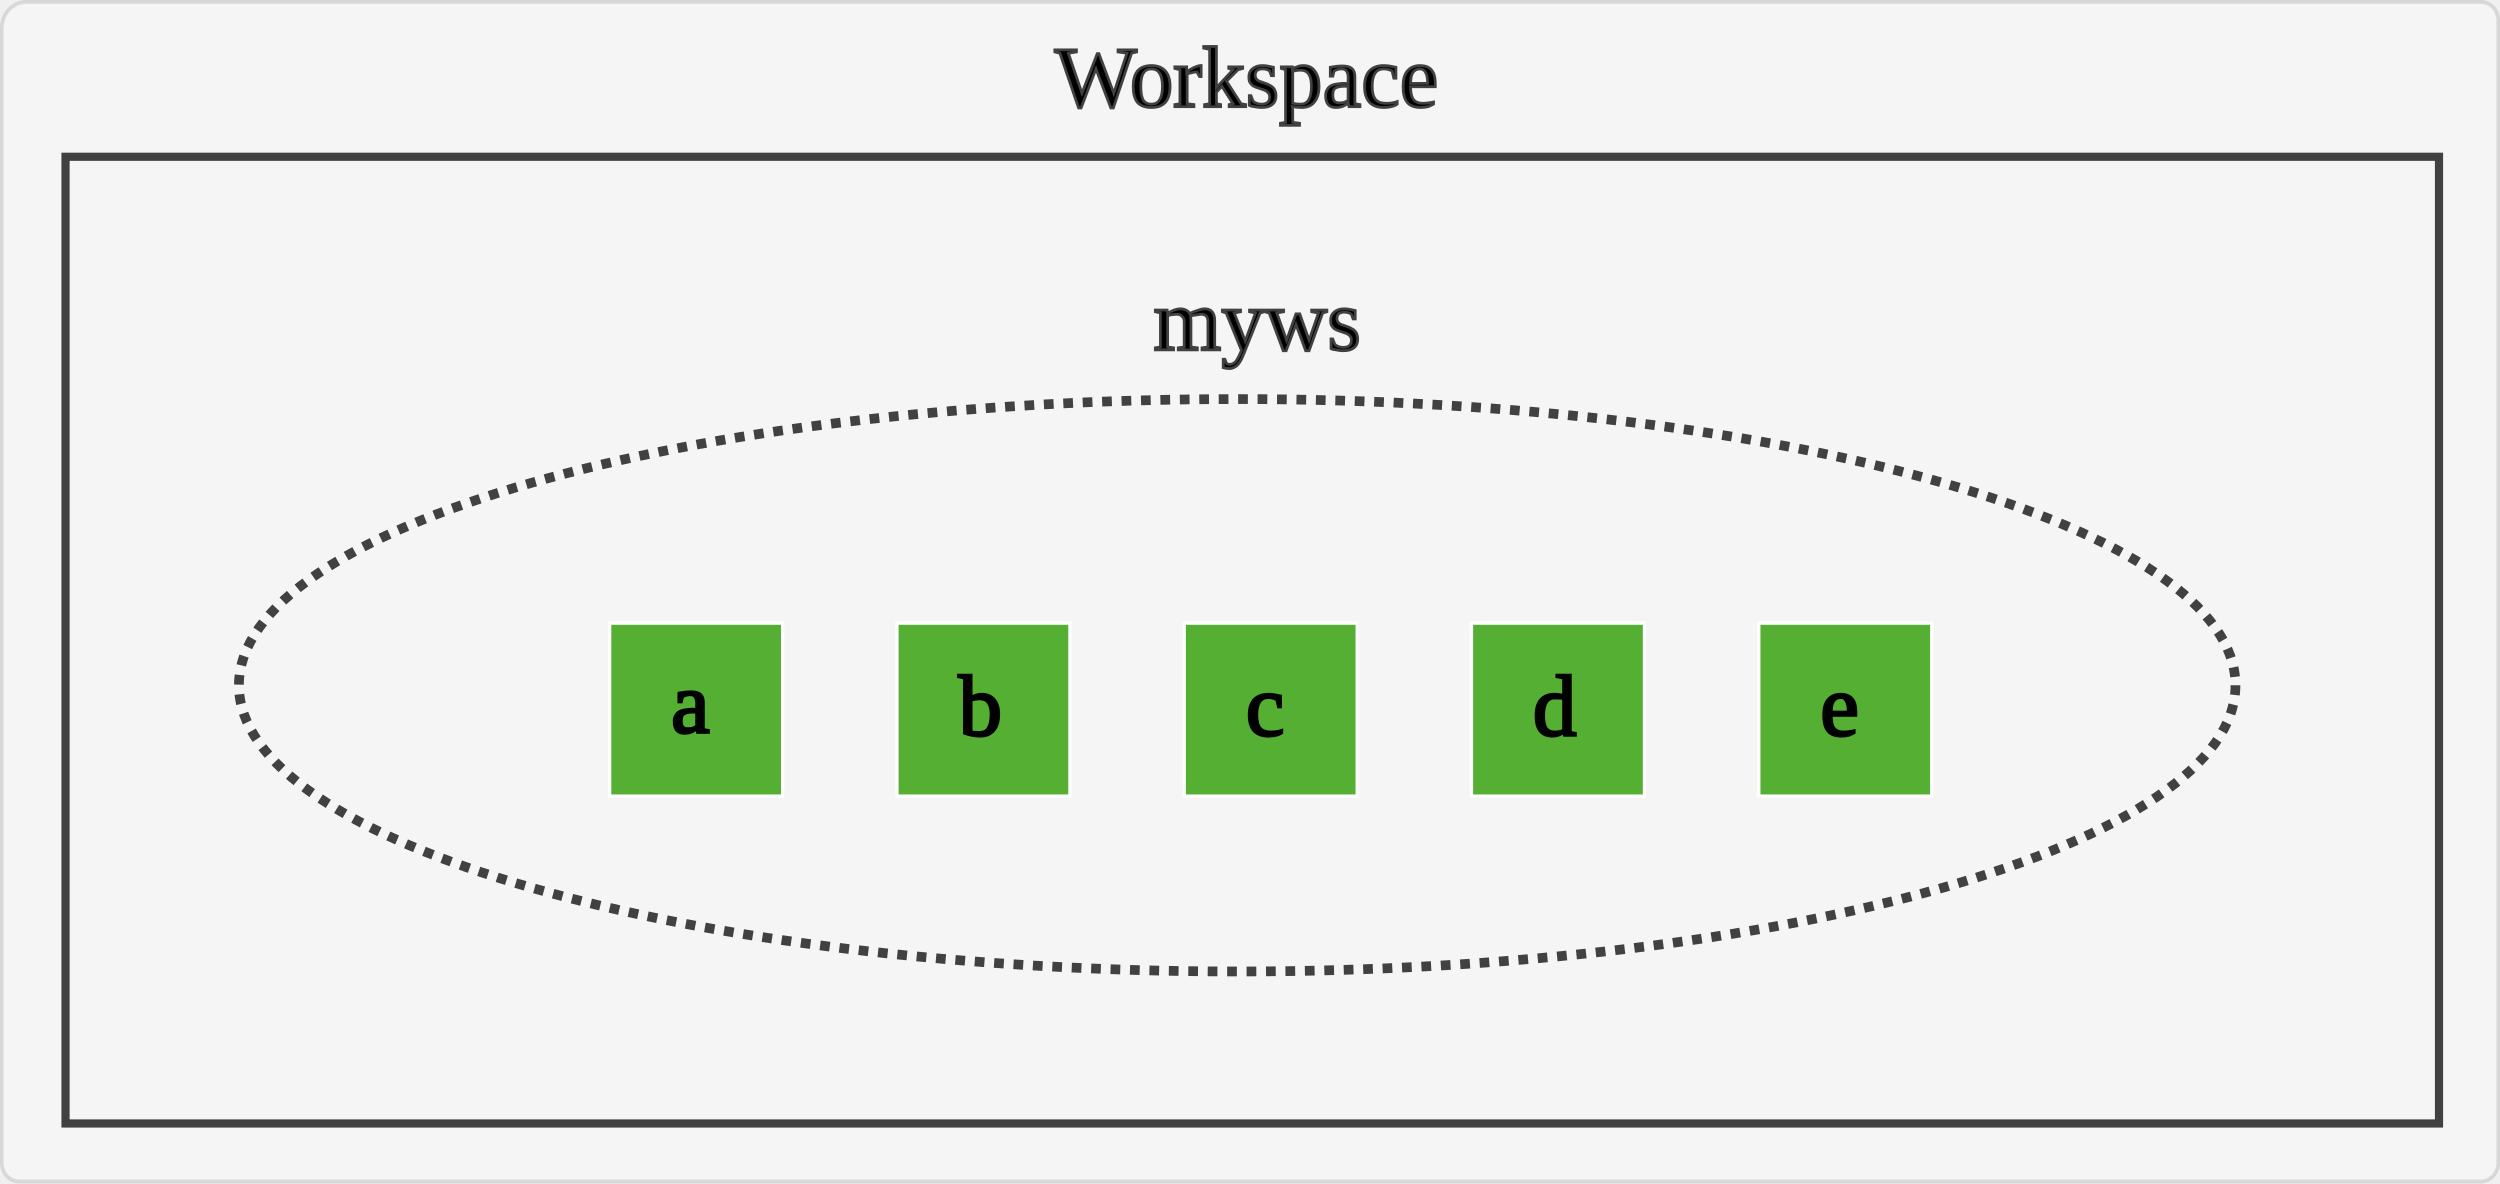
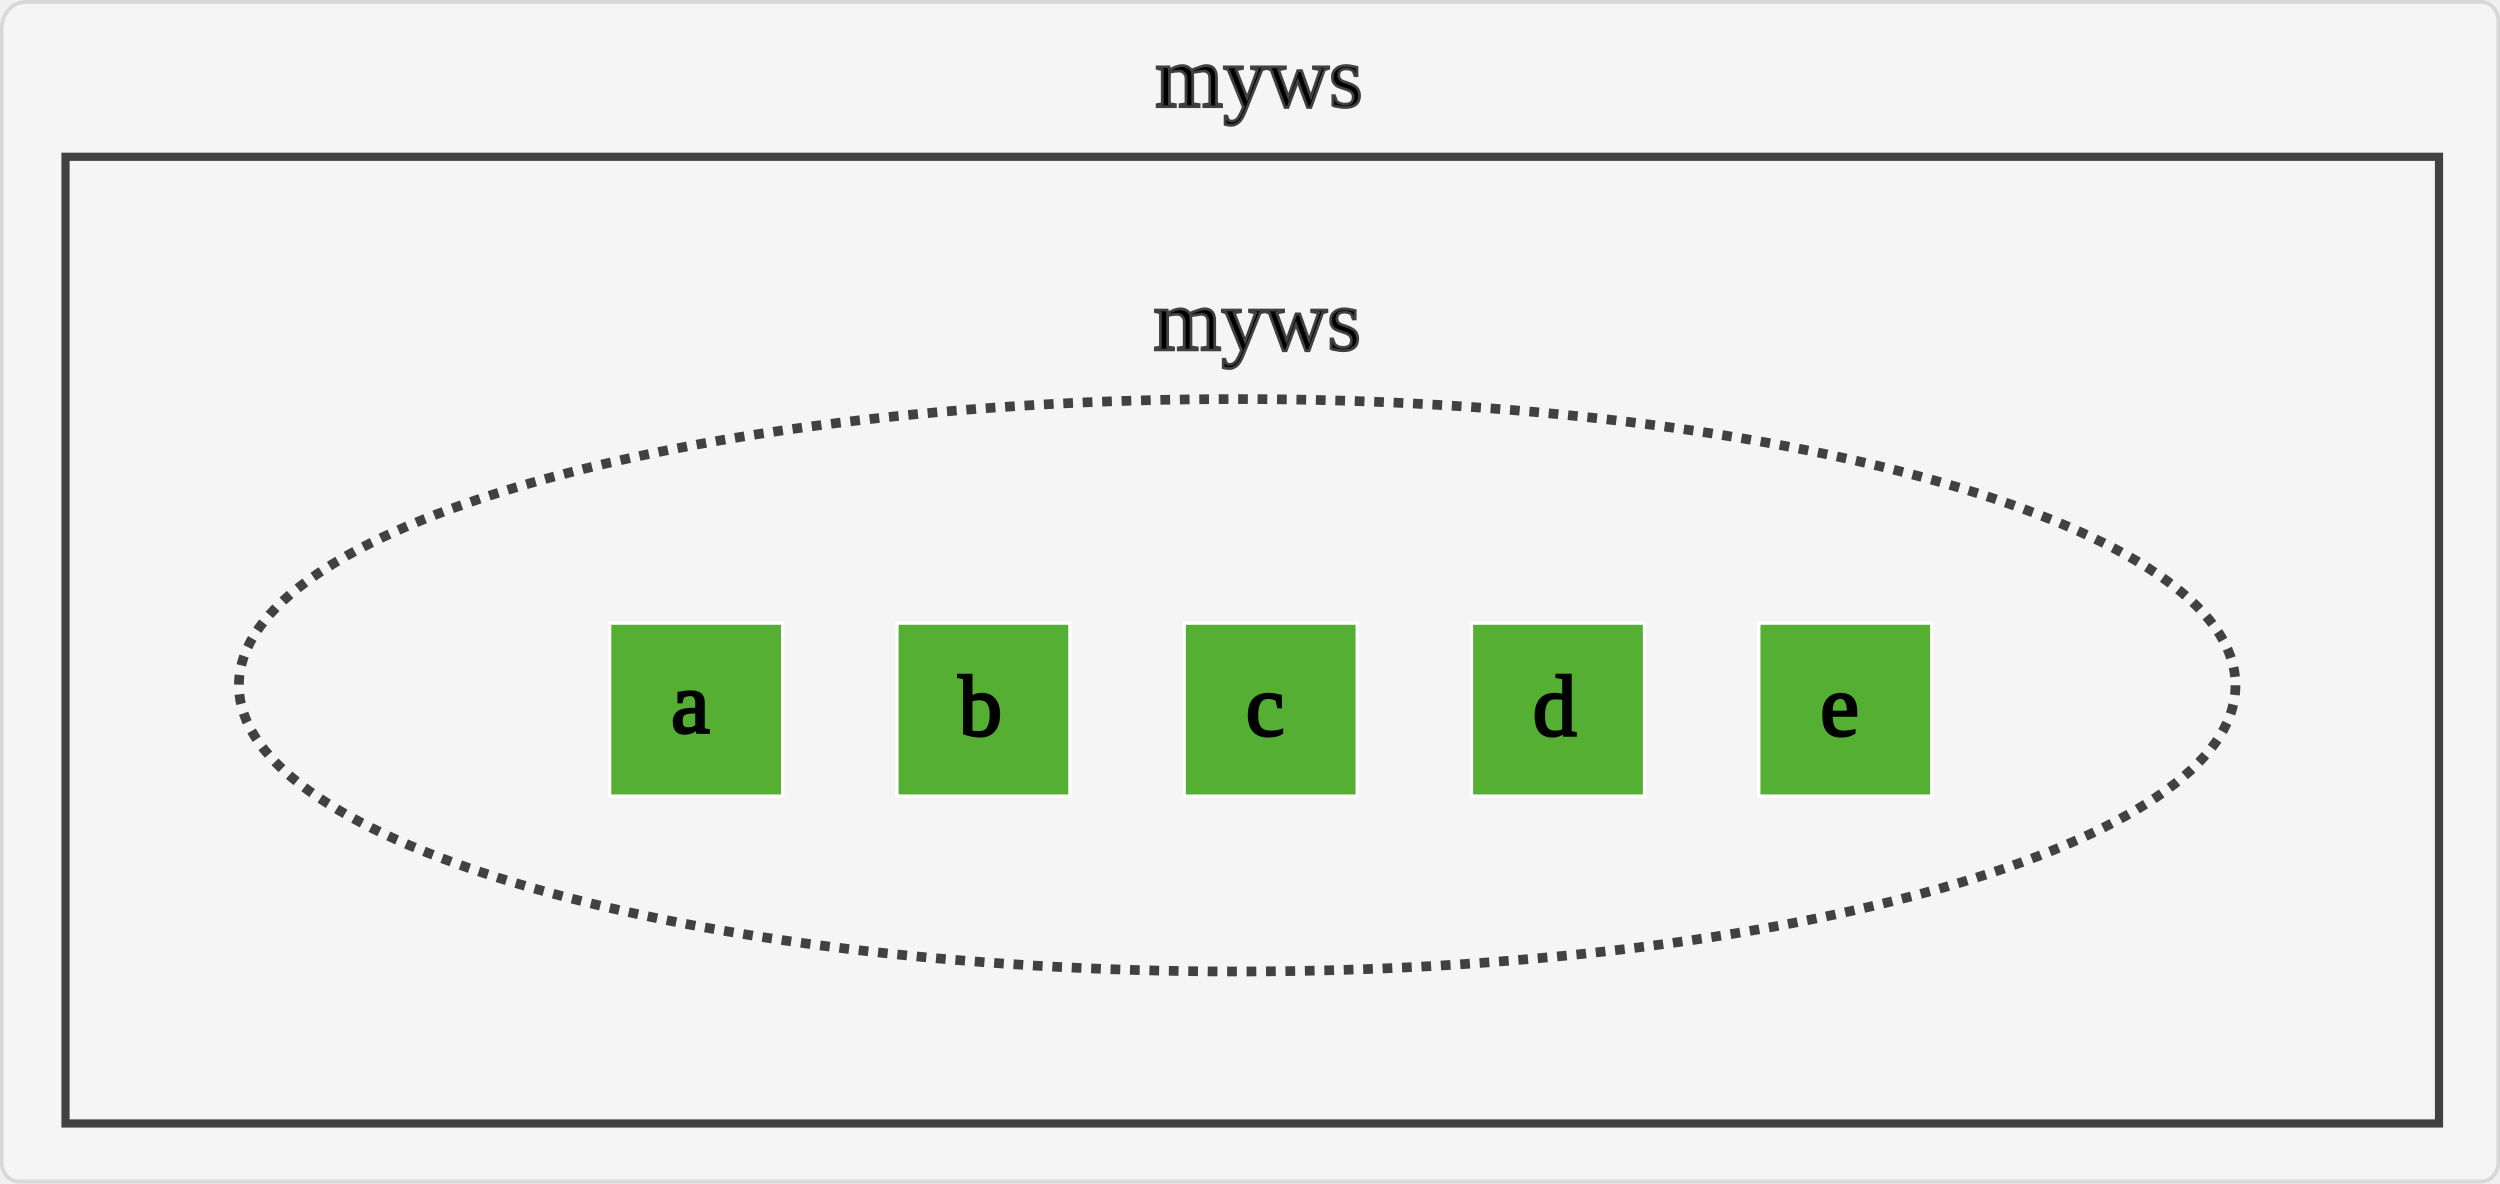
<svg xmlns="http://www.w3.org/2000/svg" width="348.089" height="164.772" viewBox="0 0 92.098 43.596" version="1.1" id="svg1">
  <defs id="defs1">
    <marker style="overflow:visible" id="marker3692" refX="0" refY="0" orient="auto">
      <path transform="matrix(-1.1,0,0,-1.1,-1.1,0)" d="M 8.719,4.034 -2.207,0.016 8.719,-4.002 c -1.745,2.372 -1.735,5.617 -6e-7,8.035 z" style="fill:#000000;fill-opacity:1;fill-rule:evenodd;stroke:#000000;stroke-width:0.625;stroke-linejoin:round;stroke-opacity:1" id="path3690" />
    </marker>
  </defs>
  <g id="layer1" transform="translate(-28.43065,-93.13652)">
    <path id="rect4" style="opacity:0.58;fill:#ffffff;fill-opacity:0.58;stroke:#000000;stroke-width:0.295;stroke-linecap:round;stroke-linejoin:round;stroke-dasharray:none;stroke-dashoffset:0;stroke-opacity:0.188" d="M 3.145,34.026 H 200.873 a 1.402,1.402 45 0 1 1.402,1.402 V 122.516 a 1.414,1.414 135 0 1 -1.414,1.414 H 2.565 a 1.402,1.402 45 0 1 -1.402,-1.402 l 0,-86.519 a 1.982,1.982 135 0 1 1.982,-1.982 z" transform="matrix(0.457272,0,0,0.4833298,27.96659,76.76204)" />
    <rect style="fill:#54af32;fill-opacity:1;stroke:#ffffff;stroke-width:0.12;stroke-miterlimit:4;stroke-dasharray:none;stroke-opacity:1" id="rect124" width="6.371" height="6.371" x="61.474" y="116.093" />
    <text xml:space="preserve" style="font-size:3.196px;fill:#000000;fill-opacity:1;stroke:#010101;stroke-width:0.101;stroke-dasharray:none;stroke-opacity:1" x="63.74" y="120.227" id="text125">
      <tspan id="tspan125" style="fill:#000000;fill-opacity:1;stroke-width:0.101;stroke-dasharray:none" x="63.74" y="120.227">b</tspan>
    </text>
    <rect style="fill:#54af32;fill-opacity:1;stroke:#ffffff;stroke-width:0.12;stroke-miterlimit:4;stroke-dasharray:none;stroke-opacity:1" id="rect2" width="6.371" height="6.371" x="50.89" y="116.093" />
    <text xml:space="preserve" style="font-size:3.196px;fill:#000000;fill-opacity:1;stroke:#010101;stroke-width:0.101;stroke-dasharray:none;stroke-opacity:1" x="53.156" y="120.121" id="text126">
      <tspan id="tspan126" style="fill:#000000;fill-opacity:1;stroke-width:0.101;stroke-dasharray:none" x="53.156" y="120.121">a</tspan>
    </text>
    <rect style="fill:#54af32;fill-opacity:1;stroke:#ffffff;stroke-width:0.12;stroke-miterlimit:4;stroke-dasharray:none;stroke-opacity:1" id="rect127" width="6.371" height="6.371" x="72.057" y="116.093" />
    <text xml:space="preserve" style="font-size:3.196px;fill:#000000;fill-opacity:1;stroke:#010101;stroke-width:0.101;stroke-dasharray:none;stroke-opacity:1" x="74.323" y="120.227" id="text128">
      <tspan id="tspan128" style="fill:#000000;fill-opacity:1;stroke-width:0.101;stroke-dasharray:none" x="74.323" y="120.227">c</tspan>
    </text>
    <rect style="fill:#54af32;fill-opacity:1;stroke:#ffffff;stroke-width:0.12;stroke-miterlimit:4;stroke-dasharray:none;stroke-opacity:1" id="rect129" width="6.371" height="6.371" x="82.64" y="116.093" />
    <text xml:space="preserve" style="font-size:3.196px;fill:#000000;fill-opacity:1;stroke:#010101;stroke-width:0.101;stroke-dasharray:none;stroke-opacity:1" x="84.906" y="120.227" id="text130">
      <tspan id="tspan130" style="fill:#000000;fill-opacity:1;stroke-width:0.101;stroke-dasharray:none" x="84.906" y="120.227">d</tspan>
    </text>
    <rect style="fill:#54af32;fill-opacity:1;stroke:#ffffff;stroke-width:0.12;stroke-miterlimit:4;stroke-dasharray:none;stroke-opacity:1" id="rect131" width="6.371" height="6.371" x="93.224" y="116.093" />
    <text xml:space="preserve" style="font-size:3.196px;fill:#000000;fill-opacity:1;stroke:#010101;stroke-width:0.101;stroke-dasharray:none;stroke-opacity:1" x="95.49" y="120.227" id="text132">
      <tspan id="tspan132" style="fill:#000000;fill-opacity:1;stroke-width:0.101;stroke-dasharray:none" x="95.49" y="120.227">e</tspan>
    </text>
    <ellipse style="fill:none;fill-opacity:1;stroke:#414141;stroke-width:0.358;stroke-dasharray:0.358, 0.358;stroke-dashoffset:0;stroke-opacity:1" id="circle133" cx="74.008" cy="118.382" rx="36.776" ry="10.544" />
-     <text xml:space="preserve" style="font-size:3.196px;fill:#000000;fill-opacity:1;stroke:#414141;stroke-width:0.101;stroke-dasharray:none;stroke-opacity:1" x="67.29" y="97.066" id="text134">
-       <tspan id="tspan134" style="fill:#000000;fill-opacity:1;stroke:#414141;stroke-width:0.101;stroke-dasharray:none;stroke-opacity:1" x="67.29" y="97.066">Workspace</tspan>
+     <text xml:space="preserve" style="font-size:3.196px;fill:#000000;fill-opacity:1;stroke:#414141;stroke-width:0.101;stroke-dasharray:none;stroke-opacity:1" x="70.995" y="97.066" id="text134">
+       <tspan id="tspan134" style="fill:#000000;fill-opacity:1;stroke:#414141;stroke-width:0.101;stroke-dasharray:none;stroke-opacity:1" x="70.995" y="97.066">myws</tspan>
    </text>
    <rect style="fill:none;fill-opacity:1;stroke:#414141;stroke-width:0.302;stroke-dasharray:none;stroke-opacity:1" id="rect134" width="87.438" height="35.613" x="30.844" y="98.912" />
    <text xml:space="preserve" style="font-size:3.196px;fill:#000000;fill-opacity:1;stroke:#414141;stroke-width:0.101;stroke-dasharray:none;stroke-opacity:1" x="70.93" y="106.028" id="text121">
      <tspan id="tspan121" style="fill:#000000;fill-opacity:1;stroke:#414141;stroke-width:0.101;stroke-dasharray:none;stroke-opacity:1" x="70.93" y="106.028">myws</tspan>
    </text>
  </g>
</svg>
